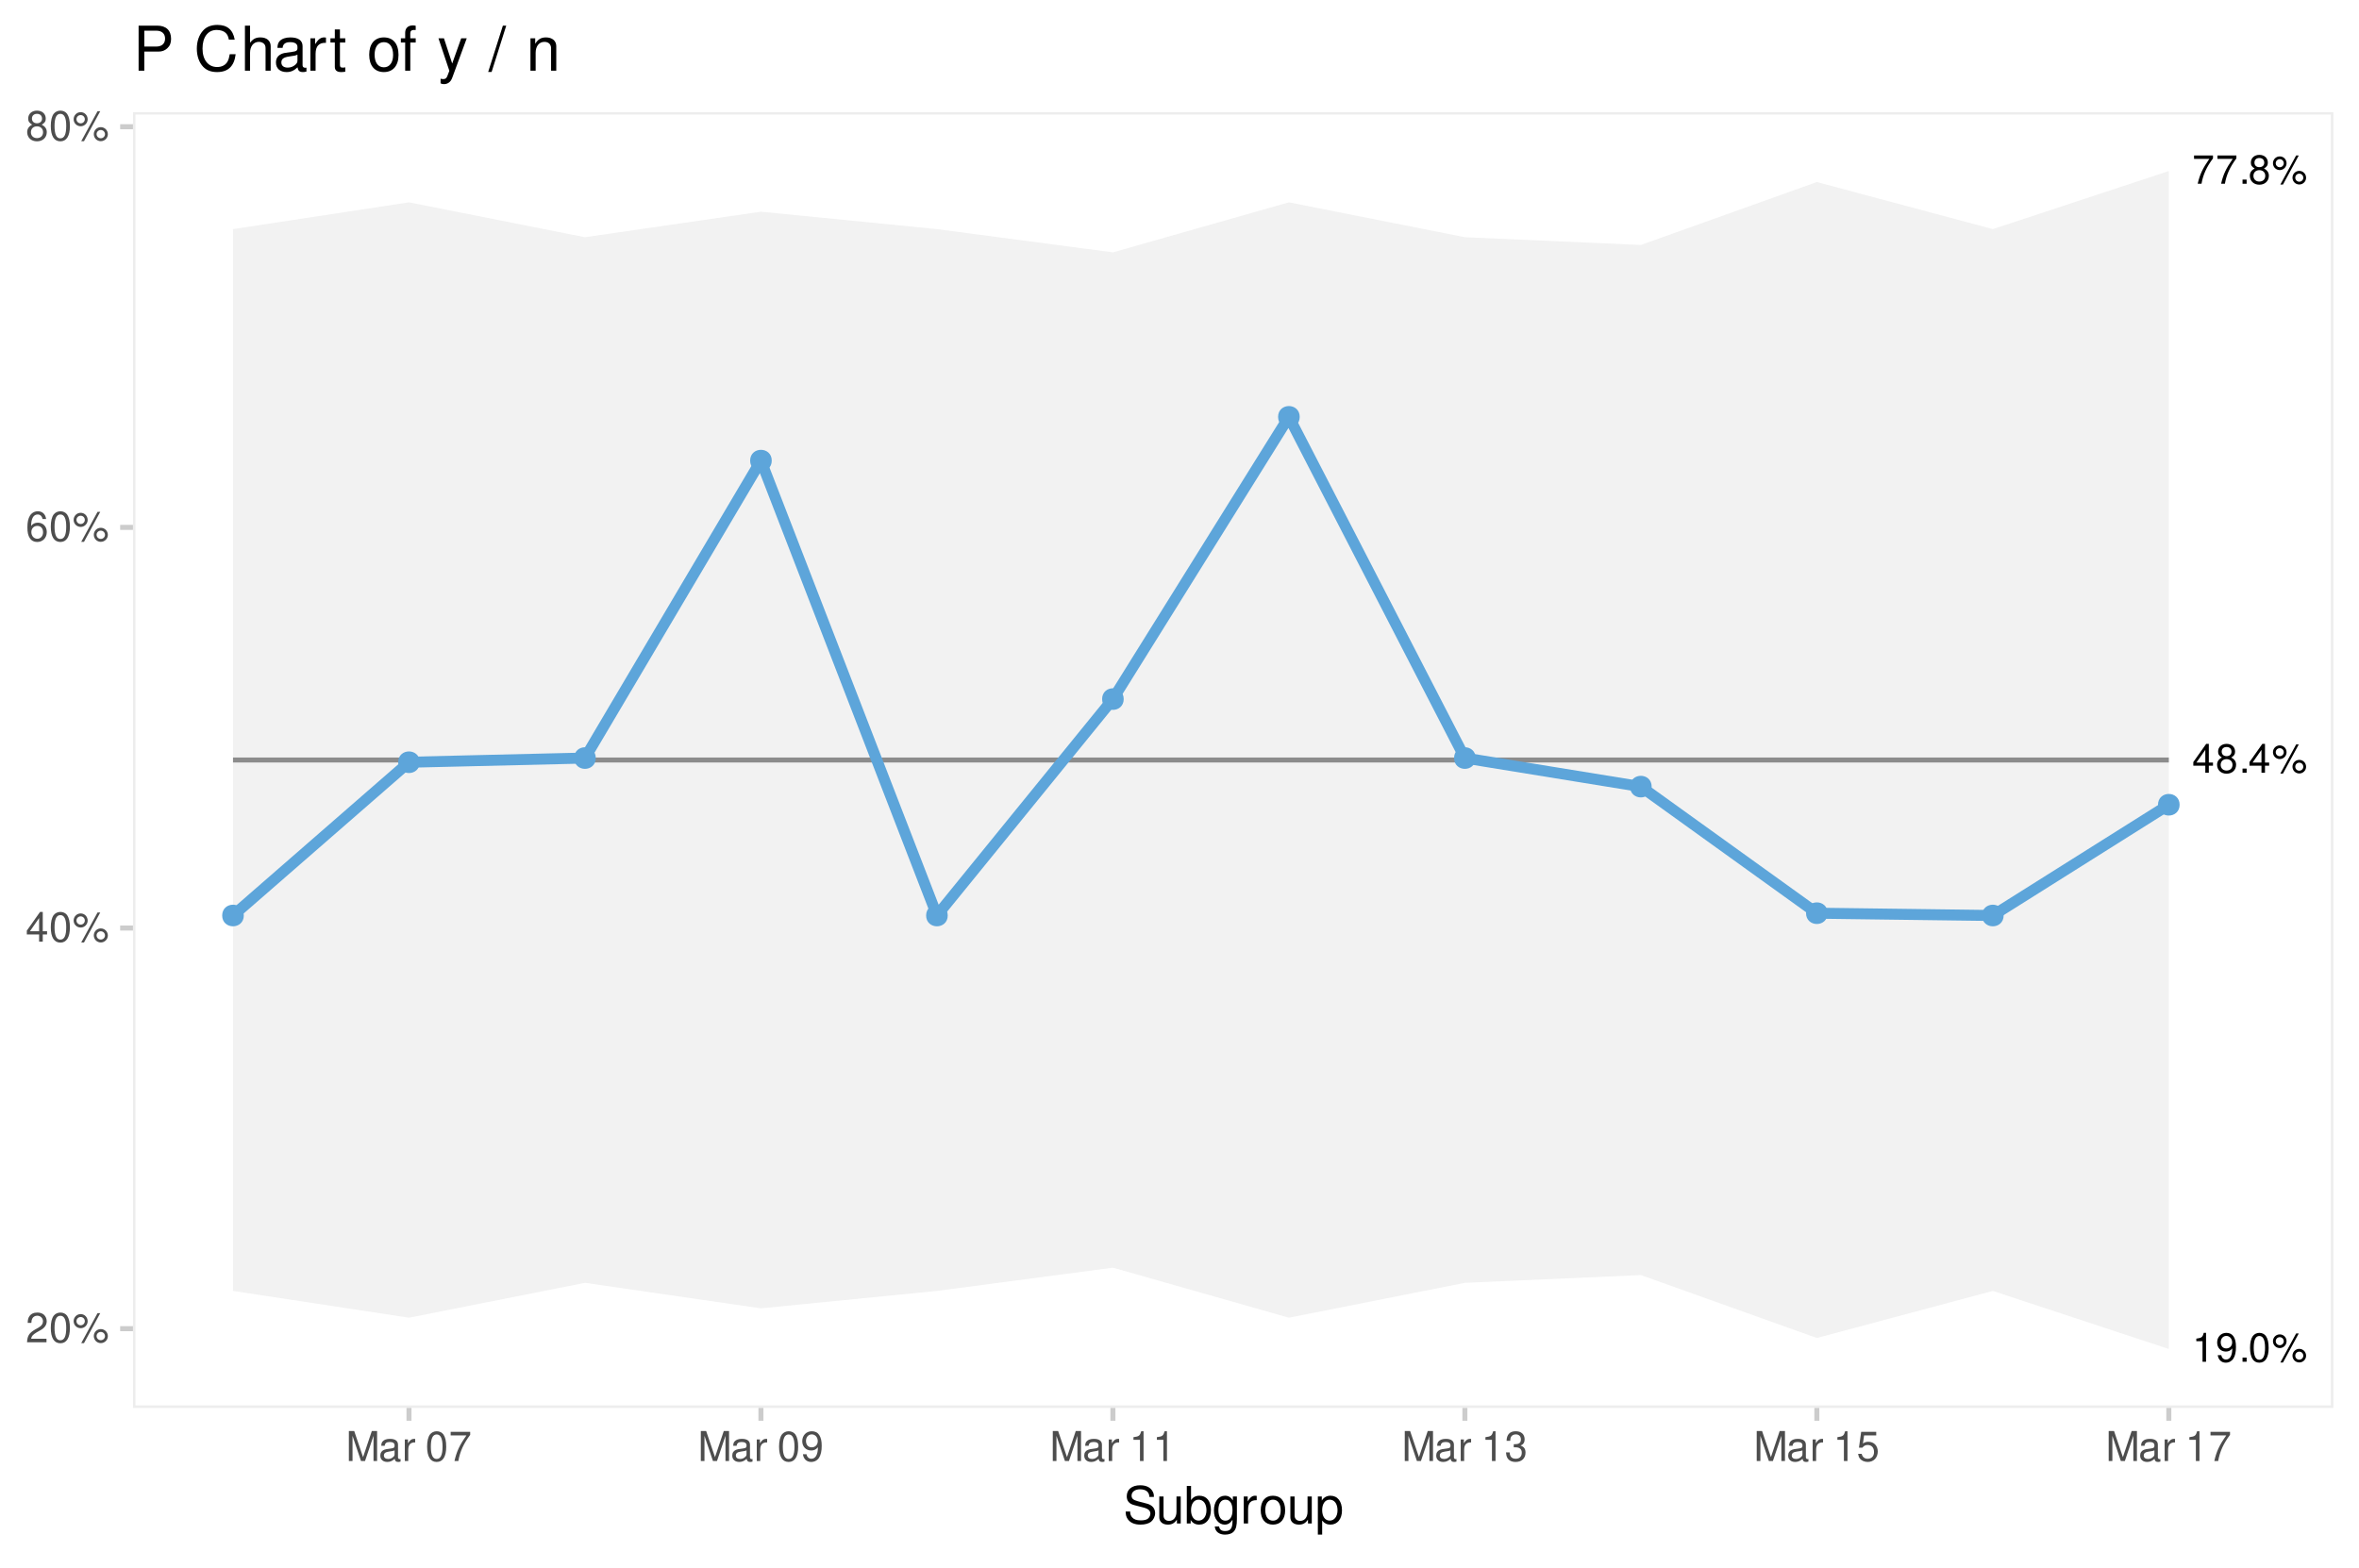
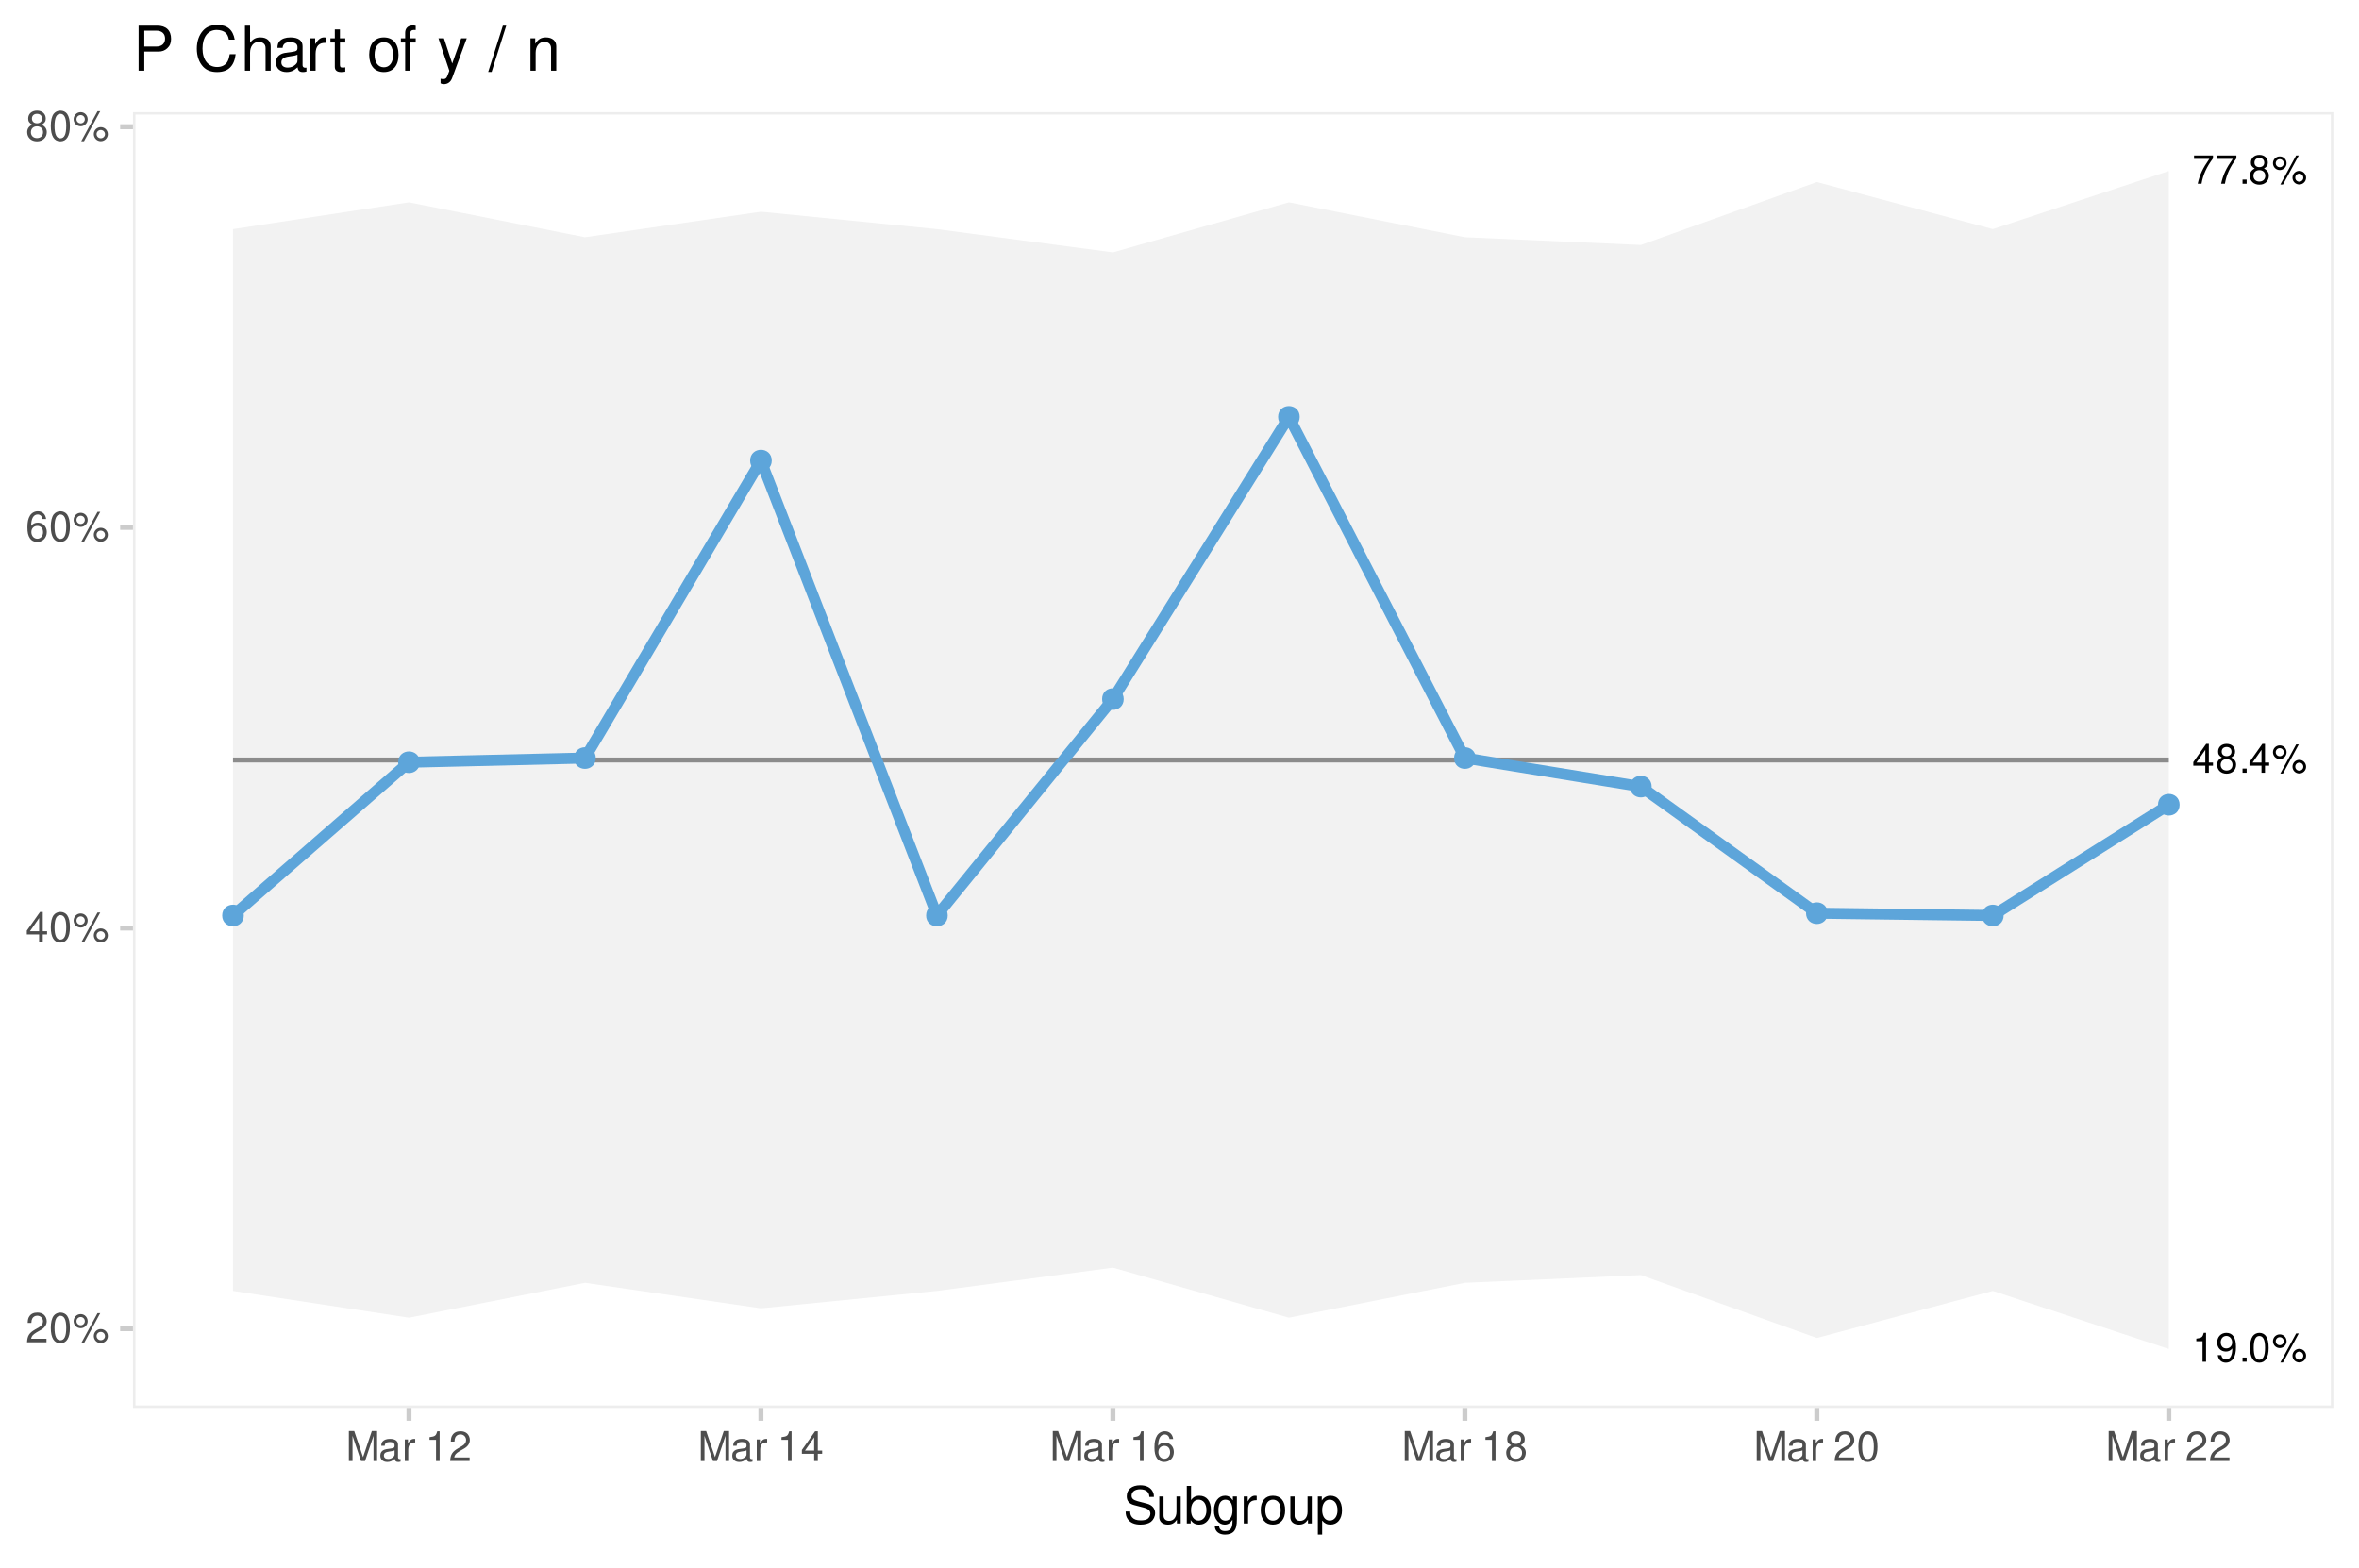
<svg xmlns="http://www.w3.org/2000/svg" xmlns:xlink="http://www.w3.org/1999/xlink" width="504" height="335" viewBox="0 0 504 335">
  <defs>
    <g>
      <g id="glyph-0-0">
        <path d="M 2.203 -4.391 L 2.203 0 L 2.953 0 L 2.953 -6.172 L 2.469 -6.172 C 2.203 -5.219 2.031 -5.094 0.875 -4.938 L 0.875 -4.391 Z M 2.203 -4.391 " />
      </g>
      <g id="glyph-0-1">
        <path d="M 0.453 -1.406 C 0.594 -0.406 1.25 0.203 2.172 0.203 C 2.844 0.203 3.438 -0.125 3.797 -0.688 C 4.172 -1.281 4.344 -2.031 4.344 -3.156 C 4.344 -4.203 4.188 -4.859 3.828 -5.406 C 3.5 -5.906 2.969 -6.172 2.297 -6.172 C 1.156 -6.172 0.328 -5.312 0.328 -4.109 C 0.328 -2.984 1.094 -2.172 2.188 -2.172 C 2.75 -2.172 3.188 -2.375 3.562 -2.844 C 3.562 -1.312 3.078 -0.469 2.219 -0.469 C 1.688 -0.469 1.328 -0.812 1.203 -1.406 Z M 2.297 -5.516 C 3 -5.516 3.531 -4.922 3.531 -4.125 C 3.531 -3.375 3.016 -2.844 2.266 -2.844 C 1.547 -2.844 1.094 -3.359 1.094 -4.172 C 1.094 -4.953 1.594 -5.516 2.297 -5.516 Z M 2.297 -5.516 " />
      </g>
      <g id="glyph-0-2">
        <path d="M 1.625 -0.891 L 0.75 -0.891 L 0.75 0 L 1.625 0 Z M 1.625 -0.891 " />
      </g>
      <g id="glyph-0-3">
        <path d="M 2.344 -6.172 C 1.781 -6.172 1.266 -5.906 0.953 -5.5 C 0.562 -4.953 0.359 -4.125 0.359 -2.984 C 0.359 -0.906 1.047 0.203 2.344 0.203 C 3.625 0.203 4.328 -0.906 4.328 -2.938 C 4.328 -4.125 4.141 -4.938 3.734 -5.5 C 3.422 -5.922 2.922 -6.172 2.344 -6.172 Z M 2.344 -5.5 C 3.156 -5.5 3.562 -4.672 3.562 -3 C 3.562 -1.25 3.172 -0.422 2.328 -0.422 C 1.531 -0.422 1.141 -1.281 1.141 -2.984 C 1.141 -4.672 1.531 -5.5 2.344 -5.5 Z M 2.344 -5.5 " />
      </g>
      <g id="glyph-0-4">
        <path d="M 1.703 -5.844 C 0.891 -5.844 0.25 -5.188 0.25 -4.391 C 0.25 -3.578 0.891 -2.922 1.703 -2.922 C 2.5 -2.922 3.156 -3.578 3.156 -4.375 C 3.156 -5.203 2.516 -5.844 1.703 -5.844 Z M 1.703 -5.25 C 2.188 -5.25 2.562 -4.859 2.562 -4.375 C 2.562 -3.906 2.172 -3.531 1.703 -3.531 C 1.234 -3.531 0.844 -3.906 0.844 -4.391 C 0.844 -4.859 1.219 -5.25 1.703 -5.25 Z M 5.203 -6.047 L 1.828 0.172 L 2.391 0.172 L 5.766 -6.047 Z M 5.875 -2.75 C 5.062 -2.75 4.422 -2.094 4.422 -1.297 C 4.422 -0.484 5.062 0.156 5.875 0.156 C 6.672 0.156 7.328 -0.484 7.328 -1.281 C 7.328 -2.094 6.688 -2.75 5.875 -2.75 Z M 5.875 -2.156 C 6.359 -2.156 6.734 -1.766 6.734 -1.281 C 6.734 -0.812 6.344 -0.438 5.875 -0.438 C 5.391 -0.438 5.016 -0.812 5.016 -1.297 C 5.016 -1.766 5.391 -2.156 5.875 -2.156 Z M 5.875 -2.156 " />
      </g>
      <g id="glyph-0-5">
        <path d="M 4.438 -6.047 L 0.391 -6.047 L 0.391 -5.312 L 3.656 -5.312 C 2.219 -3.25 1.625 -1.984 1.172 0 L 1.984 0 C 2.312 -1.938 3.078 -3.594 4.438 -5.422 Z M 4.438 -6.047 " />
      </g>
      <g id="glyph-0-6">
        <path d="M 3.328 -3.25 C 3.969 -3.641 4.156 -3.938 4.156 -4.516 C 4.156 -5.5 3.422 -6.172 2.344 -6.172 C 1.281 -6.172 0.531 -5.5 0.531 -4.531 C 0.531 -3.938 0.719 -3.641 1.344 -3.25 C 0.656 -2.906 0.312 -2.391 0.312 -1.719 C 0.312 -0.594 1.141 0.203 2.344 0.203 C 3.547 0.203 4.375 -0.594 4.375 -1.719 C 4.375 -2.391 4.031 -2.906 3.328 -3.25 Z M 2.344 -5.5 C 2.984 -5.5 3.391 -5.125 3.391 -4.5 C 3.391 -3.922 2.984 -3.547 2.344 -3.547 C 1.703 -3.547 1.297 -3.922 1.297 -4.516 C 1.297 -5.125 1.703 -5.5 2.344 -5.5 Z M 2.344 -2.906 C 3.094 -2.906 3.609 -2.422 3.609 -1.703 C 3.609 -0.953 3.109 -0.469 2.328 -0.469 C 1.594 -0.469 1.078 -0.969 1.078 -1.688 C 1.078 -2.422 1.594 -2.906 2.344 -2.906 Z M 2.344 -2.906 " />
      </g>
      <g id="glyph-0-7">
        <path d="M 2.797 -1.5 L 2.797 0 L 3.547 0 L 3.547 -1.5 L 4.438 -1.5 L 4.438 -2.172 L 3.547 -2.172 L 3.547 -6.172 L 2.984 -6.172 L 0.234 -2.281 L 0.234 -1.5 Z M 2.797 -2.172 L 0.891 -2.172 L 2.797 -4.891 Z M 2.797 -2.172 " />
      </g>
      <g id="glyph-1-0">
        <path d="M 4.453 -0.766 L 1.172 -0.766 C 1.25 -1.297 1.531 -1.625 2.297 -2.094 L 3.172 -2.594 C 4.047 -3.062 4.5 -3.719 4.5 -4.5 C 4.5 -5.031 4.281 -5.531 3.922 -5.875 C 3.547 -6.203 3.094 -6.359 2.5 -6.359 C 1.703 -6.359 1.125 -6.078 0.781 -5.531 C 0.547 -5.203 0.453 -4.797 0.438 -4.156 L 1.219 -4.156 C 1.234 -4.594 1.297 -4.844 1.406 -5.062 C 1.594 -5.438 2 -5.688 2.469 -5.688 C 3.172 -5.688 3.703 -5.172 3.703 -4.484 C 3.703 -3.969 3.406 -3.531 2.859 -3.219 L 2.047 -2.75 C 0.75 -2 0.375 -1.406 0.297 -0.016 L 4.453 -0.016 Z M 4.453 -0.766 " />
      </g>
      <g id="glyph-1-1">
        <path d="M 2.422 -6.359 C 1.844 -6.359 1.312 -6.094 0.984 -5.672 C 0.578 -5.109 0.375 -4.25 0.375 -3.078 C 0.375 -0.938 1.078 0.203 2.422 0.203 C 3.734 0.203 4.453 -0.938 4.453 -3.031 C 4.453 -4.25 4.266 -5.078 3.859 -5.672 C 3.531 -6.109 3.016 -6.359 2.422 -6.359 Z M 2.422 -5.672 C 3.25 -5.672 3.672 -4.828 3.672 -3.094 C 3.672 -1.281 3.266 -0.438 2.406 -0.438 C 1.578 -0.438 1.172 -1.312 1.172 -3.062 C 1.172 -4.828 1.578 -5.672 2.422 -5.672 Z M 2.422 -5.672 " />
      </g>
      <g id="glyph-1-2">
        <path d="M 1.75 -6.031 C 0.922 -6.031 0.25 -5.344 0.25 -4.516 C 0.25 -3.688 0.922 -3.016 1.766 -3.016 C 2.578 -3.016 3.25 -3.688 3.25 -4.5 C 3.25 -5.359 2.594 -6.031 1.75 -6.031 Z M 1.75 -5.406 C 2.25 -5.406 2.641 -5.016 2.641 -4.516 C 2.641 -4.031 2.25 -3.641 1.766 -3.641 C 1.266 -3.641 0.859 -4.031 0.859 -4.516 C 0.859 -5.016 1.266 -5.406 1.75 -5.406 Z M 5.359 -6.234 L 1.875 0.172 L 2.469 0.172 L 5.938 -6.234 Z M 6.047 -2.828 C 5.219 -2.828 4.562 -2.156 4.562 -1.344 C 4.562 -0.5 5.219 0.172 6.062 0.172 C 6.875 0.172 7.562 -0.5 7.562 -1.312 C 7.562 -2.156 6.891 -2.828 6.047 -2.828 Z M 6.047 -2.219 C 6.547 -2.219 6.953 -1.828 6.953 -1.312 C 6.953 -0.844 6.547 -0.453 6.062 -0.453 C 5.562 -0.453 5.156 -0.844 5.156 -1.344 C 5.156 -1.828 5.562 -2.219 6.047 -2.219 Z M 6.047 -2.219 " />
      </g>
      <g id="glyph-1-3">
        <path d="M 2.875 -1.547 L 2.875 0 L 3.656 0 L 3.656 -1.547 L 4.578 -1.547 L 4.578 -2.234 L 3.656 -2.234 L 3.656 -6.359 L 3.078 -6.359 L 0.25 -2.359 L 0.25 -1.547 Z M 2.875 -2.234 L 0.922 -2.234 L 2.875 -5.047 Z M 2.875 -2.234 " />
      </g>
      <g id="glyph-1-4">
        <path d="M 4.375 -4.703 C 4.234 -5.75 3.562 -6.359 2.609 -6.359 C 1.922 -6.359 1.312 -6.031 0.938 -5.453 C 0.547 -4.828 0.375 -4.062 0.375 -2.906 C 0.375 -1.828 0.531 -1.156 0.906 -0.594 C 1.234 -0.078 1.781 0.203 2.469 0.203 C 3.656 0.203 4.516 -0.688 4.516 -1.922 C 4.516 -3.094 3.719 -3.922 2.609 -3.922 C 1.984 -3.922 1.5 -3.688 1.172 -3.234 C 1.172 -4.797 1.672 -5.672 2.562 -5.672 C 3.109 -5.672 3.484 -5.328 3.609 -4.703 Z M 2.5 -3.234 C 3.25 -3.234 3.719 -2.703 3.719 -1.859 C 3.719 -1.062 3.188 -0.484 2.484 -0.484 C 1.766 -0.484 1.219 -1.094 1.219 -1.906 C 1.219 -2.688 1.734 -3.234 2.5 -3.234 Z M 2.5 -3.234 " />
      </g>
      <g id="glyph-1-5">
        <path d="M 3.438 -3.359 C 4.094 -3.75 4.297 -4.062 4.297 -4.656 C 4.297 -5.672 3.531 -6.359 2.422 -6.359 C 1.312 -6.359 0.547 -5.672 0.547 -4.672 C 0.547 -4.062 0.75 -3.75 1.391 -3.359 C 0.672 -2.984 0.328 -2.469 0.328 -1.766 C 0.328 -0.609 1.172 0.203 2.422 0.203 C 3.656 0.203 4.516 -0.609 4.516 -1.766 C 4.516 -2.469 4.156 -2.984 3.438 -3.359 Z M 2.422 -5.672 C 3.078 -5.672 3.5 -5.281 3.5 -4.641 C 3.5 -4.047 3.062 -3.656 2.422 -3.656 C 1.766 -3.656 1.344 -4.047 1.344 -4.656 C 1.344 -5.281 1.766 -5.672 2.422 -5.672 Z M 2.422 -3 C 3.188 -3 3.719 -2.484 3.719 -1.75 C 3.719 -0.984 3.203 -0.484 2.406 -0.484 C 1.641 -0.484 1.125 -1 1.125 -1.734 C 1.125 -2.5 1.641 -3 2.422 -3 Z M 2.422 -3 " />
      </g>
      <g id="glyph-1-6">
        <path d="M 4.109 0 L 5.922 -5.375 L 5.922 0 L 6.688 0 L 6.688 -6.406 L 5.562 -6.406 L 3.688 -0.828 L 1.797 -6.406 L 0.656 -6.406 L 0.656 0 L 1.438 0 L 1.438 -5.375 L 3.25 0 Z M 4.109 0 " />
      </g>
      <g id="glyph-1-7">
        <path d="M 4.703 -0.438 C 4.625 -0.406 4.594 -0.406 4.547 -0.406 C 4.297 -0.406 4.156 -0.547 4.156 -0.781 L 4.156 -3.484 C 4.156 -4.297 3.547 -4.734 2.422 -4.734 C 1.734 -4.734 1.203 -4.547 0.891 -4.203 C 0.672 -3.969 0.594 -3.703 0.578 -3.25 L 1.312 -3.25 C 1.375 -3.812 1.703 -4.062 2.391 -4.062 C 3.062 -4.062 3.422 -3.812 3.422 -3.375 L 3.422 -3.188 C 3.406 -2.875 3.25 -2.75 2.656 -2.672 C 1.625 -2.547 1.453 -2.5 1.172 -2.391 C 0.641 -2.156 0.375 -1.766 0.375 -1.156 C 0.375 -0.328 0.953 0.203 1.875 0.203 C 2.469 0.203 2.922 0 3.453 -0.469 C 3.5 0 3.734 0.203 4.203 0.203 C 4.359 0.203 4.453 0.188 4.703 0.125 Z M 3.422 -1.453 C 3.422 -1.203 3.359 -1.062 3.125 -0.859 C 2.828 -0.578 2.469 -0.438 2.047 -0.438 C 1.469 -0.438 1.141 -0.719 1.141 -1.172 C 1.141 -1.656 1.453 -1.906 2.25 -2.016 C 3.031 -2.125 3.172 -2.156 3.422 -2.281 Z M 3.422 -1.453 " />
      </g>
      <g id="glyph-1-8">
        <path d="M 0.609 -4.609 L 0.609 0 L 1.344 0 L 1.344 -2.391 C 1.359 -3.5 1.812 -4 2.828 -3.969 L 2.828 -4.719 C 2.703 -4.734 2.625 -4.734 2.547 -4.734 C 2.062 -4.734 1.703 -4.453 1.281 -3.781 L 1.281 -4.609 Z M 0.609 -4.609 " />
      </g>
      <g id="glyph-1-9">
</g>
      <g id="glyph-1-10">
-         <path d="M 4.578 -6.234 L 0.406 -6.234 L 0.406 -5.469 L 3.781 -5.469 C 2.281 -3.359 1.688 -2.047 1.219 0 L 2.047 0 C 2.391 -2 3.172 -3.719 4.578 -5.594 Z M 4.578 -6.234 " />
-       </g>
-       <g id="glyph-1-11">
-         <path d="M 0.469 -1.453 C 0.609 -0.406 1.281 0.203 2.234 0.203 C 2.922 0.203 3.547 -0.125 3.922 -0.703 C 4.297 -1.328 4.484 -2.109 4.484 -3.25 C 4.484 -4.328 4.312 -5 3.953 -5.562 C 3.609 -6.094 3.062 -6.359 2.375 -6.359 C 1.188 -6.359 0.328 -5.469 0.328 -4.234 C 0.328 -3.062 1.125 -2.25 2.25 -2.25 C 2.844 -2.25 3.281 -2.453 3.672 -2.938 C 3.672 -1.359 3.172 -0.484 2.281 -0.484 C 1.734 -0.484 1.359 -0.828 1.234 -1.453 Z M 2.359 -5.688 C 3.094 -5.688 3.641 -5.078 3.641 -4.25 C 3.641 -3.469 3.109 -2.922 2.344 -2.922 C 1.594 -2.922 1.125 -3.453 1.125 -4.297 C 1.125 -5.109 1.641 -5.688 2.359 -5.688 Z M 2.359 -5.688 " />
-       </g>
-       <g id="glyph-1-12">
        <path d="M 2.281 -4.531 L 2.281 0 L 3.047 0 L 3.047 -6.359 L 2.547 -6.359 C 2.266 -5.391 2.094 -5.25 0.891 -5.094 L 0.891 -4.531 Z M 2.281 -4.531 " />
-       </g>
-       <g id="glyph-1-13">
-         <path d="M 1.938 -2.922 L 2.359 -2.922 C 3.203 -2.922 3.656 -2.531 3.656 -1.766 C 3.656 -0.969 3.172 -0.484 2.375 -0.484 C 1.516 -0.484 1.109 -0.922 1.062 -1.844 L 0.281 -1.844 C 0.312 -1.344 0.406 -1 0.547 -0.719 C 0.875 -0.109 1.484 0.203 2.344 0.203 C 3.625 0.203 4.453 -0.578 4.453 -1.781 C 4.453 -2.594 4.141 -3.031 3.391 -3.297 C 3.969 -3.531 4.266 -3.969 4.266 -4.609 C 4.266 -5.703 3.547 -6.359 2.359 -6.359 C 1.109 -6.359 0.438 -5.656 0.406 -4.312 L 1.188 -4.312 C 1.203 -4.703 1.234 -4.922 1.328 -5.109 C 1.5 -5.469 1.891 -5.688 2.375 -5.688 C 3.062 -5.688 3.469 -5.266 3.469 -4.578 C 3.469 -4.141 3.312 -3.859 2.969 -3.719 C 2.766 -3.625 2.484 -3.594 1.938 -3.578 Z M 1.938 -2.922 " />
-       </g>
-       <g id="glyph-1-14">
-         <path d="M 4.188 -6.234 L 0.969 -6.234 L 0.5 -2.844 L 1.219 -2.844 C 1.578 -3.266 1.875 -3.422 2.359 -3.422 C 3.203 -3.422 3.719 -2.844 3.719 -1.922 C 3.719 -1.031 3.203 -0.484 2.359 -0.484 C 1.688 -0.484 1.266 -0.828 1.078 -1.531 L 0.312 -1.531 C 0.406 -1.016 0.5 -0.781 0.688 -0.547 C 1.031 -0.078 1.672 0.203 2.375 0.203 C 3.641 0.203 4.516 -0.719 4.516 -2.031 C 4.516 -3.266 3.688 -4.109 2.5 -4.109 C 2.062 -4.109 1.703 -4 1.344 -3.734 L 1.594 -5.469 L 4.188 -5.469 Z M 4.188 -6.234 " />
      </g>
      <g id="glyph-2-0">
        <path d="M 6.562 -5.672 C 6.562 -6.219 6.516 -6.375 6.344 -6.75 C 5.906 -7.672 4.969 -8.156 3.625 -8.156 C 1.859 -8.156 0.766 -7.25 0.766 -5.797 C 0.766 -4.812 1.281 -4.203 2.344 -3.922 L 4.328 -3.406 C 5.359 -3.141 5.812 -2.734 5.812 -2.094 C 5.812 -1.672 5.578 -1.234 5.234 -0.984 C 4.922 -0.766 4.406 -0.656 3.766 -0.656 C 2.875 -0.656 2.297 -0.859 1.906 -1.312 C 1.609 -1.672 1.484 -2.062 1.5 -2.547 L 0.531 -2.547 C 0.531 -1.812 0.688 -1.328 1 -0.891 C 1.547 -0.125 2.469 0.25 3.703 0.25 C 4.656 0.25 5.438 0.031 5.953 -0.359 C 6.484 -0.797 6.828 -1.5 6.828 -2.203 C 6.828 -3.188 6.219 -3.922 5.125 -4.219 L 3.109 -4.75 C 2.141 -5.016 1.797 -5.328 1.797 -5.938 C 1.797 -6.75 2.516 -7.297 3.594 -7.297 C 4.859 -7.297 5.578 -6.719 5.594 -5.672 Z M 6.562 -5.672 " />
      </g>
      <g id="glyph-2-1">
        <path d="M 5.297 0 L 5.297 -5.766 L 4.391 -5.766 L 4.391 -2.5 C 4.391 -1.312 3.766 -0.547 2.812 -0.547 C 2.094 -0.547 1.625 -0.984 1.625 -1.688 L 1.625 -5.766 L 0.719 -5.766 L 0.719 -1.312 C 0.719 -0.359 1.438 0.25 2.547 0.25 C 3.406 0.25 3.938 -0.047 4.484 -0.797 L 4.484 0 Z M 5.297 0 " />
      </g>
      <g id="glyph-2-2">
        <path d="M 0.594 -8.016 L 0.594 0 L 1.422 0 L 1.422 -0.734 C 1.859 -0.062 2.438 0.25 3.25 0.25 C 4.766 0.25 5.75 -0.984 5.75 -2.906 C 5.75 -4.781 4.812 -5.922 3.281 -5.922 C 2.5 -5.922 1.938 -5.625 1.5 -4.984 L 1.5 -8.016 Z M 3.109 -5.078 C 4.141 -5.078 4.797 -4.188 4.797 -2.812 C 4.797 -1.5 4.109 -0.609 3.109 -0.609 C 2.141 -0.609 1.5 -1.484 1.5 -2.844 C 1.5 -4.188 2.141 -5.078 3.109 -5.078 Z M 3.109 -5.078 " />
      </g>
      <g id="glyph-2-3">
        <path d="M 4.438 -5.766 L 4.438 -4.922 C 3.984 -5.625 3.469 -5.922 2.75 -5.922 C 1.359 -5.922 0.391 -4.625 0.391 -2.781 C 0.391 -1.812 0.609 -1.109 1.109 -0.531 C 1.547 -0.016 2.094 0.25 2.688 0.25 C 3.375 0.25 3.875 -0.062 4.359 -0.781 L 4.359 -0.484 C 4.359 1.062 3.922 1.625 2.781 1.625 C 2 1.625 1.594 1.312 1.5 0.656 L 0.578 0.656 C 0.656 1.734 1.5 2.391 2.766 2.391 C 3.609 2.391 4.312 2.125 4.688 1.656 C 5.125 1.125 5.297 0.406 5.297 -0.953 L 5.297 -5.766 Z M 2.844 -5.078 C 3.812 -5.078 4.359 -4.266 4.359 -2.812 C 4.359 -1.406 3.797 -0.594 2.844 -0.594 C 1.891 -0.594 1.344 -1.422 1.344 -2.844 C 1.344 -4.25 1.891 -5.078 2.844 -5.078 Z M 2.844 -5.078 " />
      </g>
      <g id="glyph-2-4">
        <path d="M 0.766 -5.766 L 0.766 0 L 1.688 0 L 1.688 -2.984 C 1.688 -4.375 2.266 -5 3.531 -4.969 L 3.531 -5.891 C 3.375 -5.922 3.281 -5.922 3.172 -5.922 C 2.578 -5.922 2.141 -5.578 1.609 -4.719 L 1.609 -5.766 Z M 0.766 -5.766 " />
      </g>
      <g id="glyph-2-5">
        <path d="M 2.984 -5.922 C 1.359 -5.922 0.391 -4.781 0.391 -2.844 C 0.391 -0.891 1.359 0.25 3 0.25 C 4.625 0.25 5.609 -0.906 5.609 -2.797 C 5.609 -4.797 4.656 -5.922 2.984 -5.922 Z M 3 -5.078 C 4.031 -5.078 4.656 -4.234 4.656 -2.812 C 4.656 -1.438 4.016 -0.594 3 -0.594 C 1.984 -0.594 1.359 -1.438 1.359 -2.844 C 1.359 -4.234 1.984 -5.078 3 -5.078 Z M 3 -5.078 " />
      </g>
      <g id="glyph-2-6">
        <path d="M 0.594 2.391 L 1.516 2.391 L 1.516 -0.609 C 2 -0.016 2.547 0.25 3.281 0.25 C 4.781 0.25 5.75 -0.953 5.75 -2.781 C 5.75 -4.719 4.812 -5.922 3.281 -5.922 C 2.5 -5.922 1.875 -5.578 1.438 -4.891 L 1.438 -5.766 L 0.594 -5.766 Z M 3.125 -5.078 C 4.141 -5.078 4.797 -4.188 4.797 -2.812 C 4.797 -1.5 4.125 -0.609 3.125 -0.609 C 2.141 -0.609 1.516 -1.484 1.516 -2.844 C 1.516 -4.188 2.141 -5.078 3.125 -5.078 Z M 3.125 -5.078 " />
      </g>
      <g id="glyph-3-0">
        <path d="M 2.422 -4.078 L 5.453 -4.078 C 6.203 -4.078 6.797 -4.297 7.312 -4.766 C 7.891 -5.297 8.141 -5.922 8.141 -6.797 C 8.141 -8.609 7.078 -9.625 5.172 -9.625 L 1.203 -9.625 L 1.203 0 L 2.422 0 Z M 2.422 -5.156 L 2.422 -8.547 L 4.984 -8.547 C 6.172 -8.547 6.859 -7.906 6.859 -6.859 C 6.859 -5.797 6.172 -5.156 4.984 -5.156 Z M 2.422 -5.156 " />
      </g>
      <g id="glyph-3-1">
</g>
      <g id="glyph-3-2">
        <path d="M 8.734 -6.641 C 8.359 -8.75 7.141 -9.781 5.031 -9.781 C 3.734 -9.781 2.688 -9.375 1.984 -8.578 C 1.109 -7.625 0.641 -6.266 0.641 -4.703 C 0.641 -3.109 1.125 -1.75 2.016 -0.812 C 2.766 -0.047 3.719 0.297 4.984 0.297 C 7.328 0.297 8.641 -0.969 8.938 -3.516 L 7.672 -3.516 C 7.562 -2.859 7.438 -2.406 7.234 -2.016 C 6.844 -1.234 6.016 -0.781 4.984 -0.781 C 3.078 -0.781 1.859 -2.312 1.859 -4.719 C 1.859 -7.188 3.016 -8.703 4.891 -8.703 C 5.672 -8.703 6.391 -8.469 6.781 -8.094 C 7.141 -7.766 7.344 -7.375 7.484 -6.641 Z M 8.734 -6.641 " />
      </g>
      <g id="glyph-3-3">
        <path d="M 0.922 -9.625 L 0.922 0 L 2.016 0 L 2.016 -3.812 C 2.016 -5.234 2.766 -6.156 3.891 -6.156 C 4.266 -6.156 4.609 -6.047 4.875 -5.844 C 5.188 -5.609 5.328 -5.281 5.328 -4.797 L 5.328 0 L 6.422 0 L 6.422 -5.234 C 6.422 -6.391 5.578 -7.109 4.234 -7.109 C 3.266 -7.109 2.672 -6.812 2.016 -5.969 L 2.016 -9.625 Z M 0.922 -9.625 " />
      </g>
      <g id="glyph-3-4">
        <path d="M 7.062 -0.641 C 6.938 -0.625 6.891 -0.625 6.828 -0.625 C 6.438 -0.625 6.234 -0.812 6.234 -1.156 L 6.234 -5.234 C 6.234 -6.453 5.328 -7.109 3.625 -7.109 C 2.609 -7.109 1.812 -6.828 1.328 -6.312 C 1.016 -5.953 0.891 -5.562 0.859 -4.875 L 1.969 -4.875 C 2.062 -5.719 2.562 -6.094 3.594 -6.094 C 4.594 -6.094 5.141 -5.734 5.141 -5.062 L 5.141 -4.781 C 5.125 -4.297 4.891 -4.125 3.984 -4.016 C 2.422 -3.812 2.188 -3.766 1.766 -3.594 C 0.969 -3.25 0.547 -2.641 0.547 -1.75 C 0.547 -0.484 1.422 0.297 2.828 0.297 C 3.703 0.297 4.391 0 5.172 -0.719 C 5.25 0 5.594 0.297 6.312 0.297 C 6.547 0.297 6.688 0.281 7.062 0.188 Z M 5.141 -2.172 C 5.141 -1.812 5.031 -1.578 4.703 -1.281 C 4.25 -0.875 3.703 -0.656 3.062 -0.656 C 2.203 -0.656 1.703 -1.062 1.703 -1.766 C 1.703 -2.5 2.172 -2.859 3.359 -3.031 C 4.547 -3.188 4.766 -3.25 5.141 -3.422 Z M 5.141 -2.172 " />
      </g>
      <g id="glyph-3-5">
        <path d="M 0.906 -6.922 L 0.906 0 L 2.016 0 L 2.016 -3.594 C 2.031 -5.25 2.719 -6 4.234 -5.953 L 4.234 -7.078 C 4.047 -7.109 3.953 -7.109 3.812 -7.109 C 3.109 -7.109 2.562 -6.688 1.922 -5.672 L 1.922 -6.922 Z M 0.906 -6.922 " />
      </g>
      <g id="glyph-3-6">
        <path d="M 3.359 -6.922 L 2.219 -6.922 L 2.219 -8.812 L 1.125 -8.812 L 1.125 -6.922 L 0.188 -6.922 L 0.188 -6.016 L 1.125 -6.016 L 1.125 -0.797 C 1.125 -0.078 1.594 0.297 2.453 0.297 C 2.75 0.297 2.984 0.281 3.359 0.219 L 3.359 -0.719 C 3.188 -0.672 3.047 -0.656 2.828 -0.656 C 2.344 -0.656 2.219 -0.797 2.219 -1.281 L 2.219 -6.016 L 3.359 -6.016 Z M 3.359 -6.922 " />
      </g>
      <g id="glyph-3-7">
        <path d="M 3.594 -7.109 C 1.641 -7.109 0.469 -5.734 0.469 -3.406 C 0.469 -1.062 1.641 0.297 3.609 0.297 C 5.562 0.297 6.734 -1.078 6.734 -3.359 C 6.734 -5.75 5.594 -7.109 3.594 -7.109 Z M 3.609 -6.094 C 4.844 -6.094 5.578 -5.078 5.578 -3.359 C 5.578 -1.734 4.812 -0.719 3.609 -0.719 C 2.375 -0.719 1.625 -1.734 1.625 -3.406 C 1.625 -5.078 2.375 -6.094 3.609 -6.094 Z M 3.609 -6.094 " />
      </g>
      <g id="glyph-3-8">
        <path d="M 3.406 -6.922 L 2.25 -6.922 L 2.25 -8 C 2.25 -8.469 2.516 -8.703 3.031 -8.703 C 3.109 -8.703 3.156 -8.703 3.406 -8.688 L 3.406 -9.594 C 3.156 -9.656 3.016 -9.672 2.781 -9.672 C 1.766 -9.672 1.156 -9.078 1.156 -8.094 L 1.156 -6.922 L 0.234 -6.922 L 0.234 -6.016 L 1.156 -6.016 L 1.156 0 L 2.25 0 L 2.25 -6.016 L 3.406 -6.016 Z M 3.406 -6.922 " />
      </g>
      <g id="glyph-3-9">
        <path d="M 5.125 -6.922 L 3.203 -1.531 L 1.438 -6.922 L 0.266 -6.922 L 2.594 0.031 L 2.172 1.125 C 2 1.609 1.75 1.797 1.297 1.797 C 1.109 1.797 0.953 1.766 0.719 1.719 L 0.719 2.703 C 0.938 2.828 1.156 2.875 1.453 2.875 C 1.812 2.875 2.188 2.766 2.484 2.547 C 2.828 2.297 3.031 2 3.234 1.453 L 6.312 -6.922 Z M 5.125 -6.922 " />
      </g>
      <g id="glyph-3-10">
        <path d="M 3.031 -9.625 L -0.109 0.266 L 0.625 0.266 L 3.75 -9.625 Z M 3.031 -9.625 " />
      </g>
      <g id="glyph-3-11">
        <path d="M 0.922 -6.922 L 0.922 0 L 2.031 0 L 2.031 -3.812 C 2.031 -5.234 2.766 -6.156 3.906 -6.156 C 4.781 -6.156 5.328 -5.625 5.328 -4.797 L 5.328 0 L 6.438 0 L 6.438 -5.234 C 6.438 -6.375 5.578 -7.109 4.234 -7.109 C 3.203 -7.109 2.547 -6.719 1.938 -5.75 L 1.938 -6.922 Z M 0.922 -6.922 " />
      </g>
    </g>
    <clipPath id="clip-0">
      <path clip-rule="nonzero" d="M 28.41 23.957 L 498.52 23.957 L 498.52 300.848 L 28.41 300.848 Z M 28.41 23.957 " />
    </clipPath>
    <clipPath id="clip-1">
      <path clip-rule="nonzero" d="M 28.41 23.957 L 498.52 23.957 L 498.52 300.848 L 28.41 300.848 Z M 28.41 23.957 " />
    </clipPath>
  </defs>
  <rect x="-50.4" y="-33.5" width="604.8" height="402" fill="rgb(100%, 100%, 100%)" fill-opacity="1" />
  <rect x="-50.4" y="-33.5" width="604.8" height="402" fill="rgb(100%, 100%, 100%)" fill-opacity="1" />
  <path fill="none" stroke-width="1.067" stroke-linecap="round" stroke-linejoin="round" stroke="rgb(100%, 100%, 100%)" stroke-opacity="1" stroke-miterlimit="10" d="M 0 335 L 504 335 L 504 0 L 0 0 Z M 0 335 " />
  <g clip-path="url(#clip-0)">
    <path fill-rule="nonzero" fill="rgb(100%, 100%, 100%)" fill-opacity="1" d="M 28.41 300.848 L 498.52 300.848 L 498.52 23.957 L 28.41 23.957 Z M 28.41 300.848 " />
  </g>
  <path fill-rule="nonzero" fill="rgb(87.059%, 87.059%, 87.059%)" fill-opacity="0.4" d="M 49.781 48.957 L 87.379 43.234 L 124.977 50.688 L 162.574 45.234 L 200.176 48.957 L 237.773 53.926 L 275.371 43.234 L 312.973 50.688 L 350.57 52.344 L 388.168 38.898 L 425.766 48.957 L 463.367 36.543 L 463.367 288.262 L 425.766 275.852 L 388.168 285.91 L 350.57 272.465 L 312.973 274.121 L 275.371 281.574 L 237.773 270.883 L 200.176 275.852 L 162.574 279.574 L 124.977 274.121 L 87.379 281.574 L 49.781 275.852 Z M 49.781 48.957 " />
  <path fill="none" stroke-width="1.067" stroke-linecap="butt" stroke-linejoin="round" stroke="rgb(54.902%, 54.902%, 54.902%)" stroke-opacity="1" stroke-miterlimit="10" d="M 49.781 162.402 L 463.367 162.402 " />
  <path fill="none" stroke-width="2.347" stroke-linecap="butt" stroke-linejoin="round" stroke="rgb(36.471%, 64.706%, 85.49%)" stroke-opacity="1" stroke-miterlimit="10" d="M 49.781 195.629 L 87.379 162.879 L 124.977 161.984 L 162.574 98.426 L 200.176 195.629 L 237.773 149.383 L 275.371 89.078 L 312.973 161.984 L 350.57 168.09 L 388.168 195.137 L 425.766 195.629 L 463.367 171.965 " />
  <path fill-rule="nonzero" fill="rgb(36.471%, 64.706%, 85.49%)" fill-opacity="1" stroke-width="0.709" stroke-linecap="round" stroke-linejoin="round" stroke="rgb(36.471%, 64.706%, 85.49%)" stroke-opacity="1" stroke-miterlimit="10" d="M 51.734 195.629 C 51.734 198.238 47.824 198.238 47.824 195.629 C 47.824 193.023 51.734 193.023 51.734 195.629 " />
  <path fill-rule="nonzero" fill="rgb(36.471%, 64.706%, 85.49%)" fill-opacity="1" stroke-width="0.709" stroke-linecap="round" stroke-linejoin="round" stroke="rgb(36.471%, 64.706%, 85.49%)" stroke-opacity="1" stroke-miterlimit="10" d="M 89.332 162.879 C 89.332 165.488 85.422 165.488 85.422 162.879 C 85.422 160.273 89.332 160.273 89.332 162.879 " />
  <path fill-rule="nonzero" fill="rgb(36.471%, 64.706%, 85.49%)" fill-opacity="1" stroke-width="0.709" stroke-linecap="round" stroke-linejoin="round" stroke="rgb(36.471%, 64.706%, 85.49%)" stroke-opacity="1" stroke-miterlimit="10" d="M 126.934 161.984 C 126.934 164.594 123.023 164.594 123.023 161.984 C 123.023 159.379 126.934 159.379 126.934 161.984 " />
  <path fill-rule="nonzero" fill="rgb(36.471%, 64.706%, 85.49%)" fill-opacity="1" stroke-width="0.709" stroke-linecap="round" stroke-linejoin="round" stroke="rgb(36.471%, 64.706%, 85.49%)" stroke-opacity="1" stroke-miterlimit="10" d="M 164.531 98.426 C 164.531 101.031 160.621 101.031 160.621 98.426 C 160.621 95.82 164.531 95.82 164.531 98.426 " />
  <path fill-rule="nonzero" fill="rgb(36.471%, 64.706%, 85.49%)" fill-opacity="1" stroke-width="0.709" stroke-linecap="round" stroke-linejoin="round" stroke="rgb(36.471%, 64.706%, 85.49%)" stroke-opacity="1" stroke-miterlimit="10" d="M 202.129 195.629 C 202.129 198.238 198.219 198.238 198.219 195.629 C 198.219 193.023 202.129 193.023 202.129 195.629 " />
  <path fill-rule="nonzero" fill="rgb(36.471%, 64.706%, 85.49%)" fill-opacity="1" stroke-width="0.709" stroke-linecap="round" stroke-linejoin="round" stroke="rgb(36.471%, 64.706%, 85.49%)" stroke-opacity="1" stroke-miterlimit="10" d="M 239.727 149.383 C 239.727 151.992 235.82 151.992 235.82 149.383 C 235.82 146.777 239.727 146.777 239.727 149.383 " />
  <path fill-rule="nonzero" fill="rgb(36.471%, 64.706%, 85.49%)" fill-opacity="1" stroke-width="0.709" stroke-linecap="round" stroke-linejoin="round" stroke="rgb(36.471%, 64.706%, 85.49%)" stroke-opacity="1" stroke-miterlimit="10" d="M 277.328 89.078 C 277.328 91.684 273.418 91.684 273.418 89.078 C 273.418 86.469 277.328 86.469 277.328 89.078 " />
  <path fill-rule="nonzero" fill="rgb(36.471%, 64.706%, 85.49%)" fill-opacity="1" stroke-width="0.709" stroke-linecap="round" stroke-linejoin="round" stroke="rgb(36.471%, 64.706%, 85.49%)" stroke-opacity="1" stroke-miterlimit="10" d="M 314.926 161.984 C 314.926 164.594 311.016 164.594 311.016 161.984 C 311.016 159.379 314.926 159.379 314.926 161.984 " />
  <path fill-rule="nonzero" fill="rgb(36.471%, 64.706%, 85.49%)" fill-opacity="1" stroke-width="0.709" stroke-linecap="round" stroke-linejoin="round" stroke="rgb(36.471%, 64.706%, 85.49%)" stroke-opacity="1" stroke-miterlimit="10" d="M 352.523 168.09 C 352.523 170.695 348.613 170.695 348.613 168.09 C 348.613 165.484 352.523 165.484 352.523 168.09 " />
  <path fill-rule="nonzero" fill="rgb(36.471%, 64.706%, 85.49%)" fill-opacity="1" stroke-width="0.709" stroke-linecap="round" stroke-linejoin="round" stroke="rgb(36.471%, 64.706%, 85.49%)" stroke-opacity="1" stroke-miterlimit="10" d="M 390.121 195.137 C 390.121 197.742 386.215 197.742 386.215 195.137 C 386.215 192.527 390.121 192.527 390.121 195.137 " />
  <path fill-rule="nonzero" fill="rgb(36.471%, 64.706%, 85.49%)" fill-opacity="1" stroke-width="0.709" stroke-linecap="round" stroke-linejoin="round" stroke="rgb(36.471%, 64.706%, 85.49%)" stroke-opacity="1" stroke-miterlimit="10" d="M 427.723 195.629 C 427.723 198.238 423.812 198.238 423.812 195.629 C 423.812 193.023 427.723 193.023 427.723 195.629 " />
  <path fill-rule="nonzero" fill="rgb(36.471%, 64.706%, 85.49%)" fill-opacity="1" stroke-width="0.709" stroke-linecap="round" stroke-linejoin="round" stroke="rgb(36.471%, 64.706%, 85.49%)" stroke-opacity="1" stroke-miterlimit="10" d="M 465.32 171.965 C 465.32 174.57 461.41 174.57 461.41 171.965 C 461.41 169.355 465.32 169.355 465.32 171.965 " />
  <g fill="rgb(0%, 0%, 0%)" fill-opacity="1">
    <use xlink:href="#glyph-0-0" x="468.367" y="290.983" />
    <use xlink:href="#glyph-0-1" x="473.367" y="290.983" />
    <use xlink:href="#glyph-0-2" x="478.367" y="290.983" />
    <use xlink:href="#glyph-0-3" x="480.367" y="290.983" />
    <use xlink:href="#glyph-0-4" x="485.367" y="290.983" />
  </g>
  <g fill="rgb(0%, 0%, 0%)" fill-opacity="1">
    <use xlink:href="#glyph-0-5" x="468.367" y="39.265" />
    <use xlink:href="#glyph-0-5" x="473.367" y="39.265" />
    <use xlink:href="#glyph-0-2" x="478.367" y="39.265" />
    <use xlink:href="#glyph-0-6" x="480.367" y="39.265" />
    <use xlink:href="#glyph-0-4" x="485.367" y="39.265" />
  </g>
  <g fill="rgb(0%, 0%, 0%)" fill-opacity="1">
    <use xlink:href="#glyph-0-7" x="468.367" y="165.124" />
    <use xlink:href="#glyph-0-6" x="473.367" y="165.124" />
    <use xlink:href="#glyph-0-2" x="478.367" y="165.124" />
    <use xlink:href="#glyph-0-7" x="480.367" y="165.124" />
    <use xlink:href="#glyph-0-4" x="485.367" y="165.124" />
  </g>
  <g clip-path="url(#clip-1)">
    <path fill="none" stroke-width="1.067" stroke-linecap="round" stroke-linejoin="round" stroke="rgb(92.941%, 92.941%, 92.941%)" stroke-opacity="1" stroke-miterlimit="10" d="M 28.41 300.848 L 498.52 300.848 L 498.52 23.957 L 28.41 23.957 Z M 28.41 300.848 " />
  </g>
  <g fill="rgb(30.196%, 30.196%, 30.196%)" fill-opacity="1">
    <use xlink:href="#glyph-1-0" x="5.48" y="286.833" />
    <use xlink:href="#glyph-1-1" x="10.48" y="286.833" />
    <use xlink:href="#glyph-1-2" x="15.48" y="286.833" />
  </g>
  <g fill="rgb(30.196%, 30.196%, 30.196%)" fill-opacity="1">
    <use xlink:href="#glyph-1-3" x="5.48" y="201.22" />
    <use xlink:href="#glyph-1-1" x="10.48" y="201.22" />
    <use xlink:href="#glyph-1-2" x="15.48" y="201.22" />
  </g>
  <g fill="rgb(30.196%, 30.196%, 30.196%)" fill-opacity="1">
    <use xlink:href="#glyph-1-4" x="5.48" y="115.61" />
    <use xlink:href="#glyph-1-1" x="10.48" y="115.61" />
    <use xlink:href="#glyph-1-2" x="15.48" y="115.61" />
  </g>
  <g fill="rgb(30.196%, 30.196%, 30.196%)" fill-opacity="1">
    <use xlink:href="#glyph-1-5" x="5.48" y="29.997" />
    <use xlink:href="#glyph-1-1" x="10.48" y="29.997" />
    <use xlink:href="#glyph-1-2" x="15.48" y="29.997" />
  </g>
  <path fill="none" stroke-width="1.067" stroke-linecap="butt" stroke-linejoin="round" stroke="rgb(80%, 80%, 80%)" stroke-opacity="1" stroke-miterlimit="10" d="M 25.672 283.918 L 28.41 283.918 " />
  <path fill="none" stroke-width="1.067" stroke-linecap="butt" stroke-linejoin="round" stroke="rgb(80%, 80%, 80%)" stroke-opacity="1" stroke-miterlimit="10" d="M 25.672 198.305 L 28.41 198.305 " />
  <path fill="none" stroke-width="1.067" stroke-linecap="butt" stroke-linejoin="round" stroke="rgb(80%, 80%, 80%)" stroke-opacity="1" stroke-miterlimit="10" d="M 25.672 112.695 L 28.41 112.695 " />
  <path fill="none" stroke-width="1.067" stroke-linecap="butt" stroke-linejoin="round" stroke="rgb(80%, 80%, 80%)" stroke-opacity="1" stroke-miterlimit="10" d="M 25.672 27.082 L 28.41 27.082 " />
  <path fill="none" stroke-width="1.067" stroke-linecap="butt" stroke-linejoin="round" stroke="rgb(80%, 80%, 80%)" stroke-opacity="1" stroke-miterlimit="10" d="M 87.379 303.59 L 87.379 300.848 " />
  <path fill="none" stroke-width="1.067" stroke-linecap="butt" stroke-linejoin="round" stroke="rgb(80%, 80%, 80%)" stroke-opacity="1" stroke-miterlimit="10" d="M 162.574 303.59 L 162.574 300.848 " />
  <path fill="none" stroke-width="1.067" stroke-linecap="butt" stroke-linejoin="round" stroke="rgb(80%, 80%, 80%)" stroke-opacity="1" stroke-miterlimit="10" d="M 237.773 303.59 L 237.773 300.848 " />
  <path fill="none" stroke-width="1.067" stroke-linecap="butt" stroke-linejoin="round" stroke="rgb(80%, 80%, 80%)" stroke-opacity="1" stroke-miterlimit="10" d="M 312.973 303.59 L 312.973 300.848 " />
  <path fill="none" stroke-width="1.067" stroke-linecap="butt" stroke-linejoin="round" stroke="rgb(80%, 80%, 80%)" stroke-opacity="1" stroke-miterlimit="10" d="M 388.168 303.59 L 388.168 300.848 " />
  <path fill="none" stroke-width="1.067" stroke-linecap="butt" stroke-linejoin="round" stroke="rgb(80%, 80%, 80%)" stroke-opacity="1" stroke-miterlimit="10" d="M 463.367 303.59 L 463.367 300.848 " />
  <g fill="rgb(30.196%, 30.196%, 30.196%)" fill-opacity="1">
    <use xlink:href="#glyph-1-6" x="73.879" y="312.196" />
    <use xlink:href="#glyph-1-7" x="80.879" y="312.196" />
    <use xlink:href="#glyph-1-8" x="85.879" y="312.196" />
    <use xlink:href="#glyph-1-9" x="88.879" y="312.196" />
-     <use xlink:href="#glyph-1-1" x="90.879" y="312.196" />
-     <use xlink:href="#glyph-1-10" x="95.879" y="312.196" />
+     <use xlink:href="#glyph-1-10" x="90.879" y="312.196" />
+     <use xlink:href="#glyph-1-0" x="95.879" y="312.196" />
  </g>
  <g fill="rgb(30.196%, 30.196%, 30.196%)" fill-opacity="1">
    <use xlink:href="#glyph-1-6" x="149.074" y="312.196" />
    <use xlink:href="#glyph-1-7" x="156.074" y="312.196" />
    <use xlink:href="#glyph-1-8" x="161.074" y="312.196" />
    <use xlink:href="#glyph-1-9" x="164.074" y="312.196" />
-     <use xlink:href="#glyph-1-1" x="166.074" y="312.196" />
-     <use xlink:href="#glyph-1-11" x="171.074" y="312.196" />
+     <use xlink:href="#glyph-1-10" x="166.074" y="312.196" />
+     <use xlink:href="#glyph-1-3" x="171.074" y="312.196" />
  </g>
  <g fill="rgb(30.196%, 30.196%, 30.196%)" fill-opacity="1">
    <use xlink:href="#glyph-1-6" x="224.273" y="312.196" />
    <use xlink:href="#glyph-1-7" x="231.273" y="312.196" />
    <use xlink:href="#glyph-1-8" x="236.273" y="312.196" />
    <use xlink:href="#glyph-1-9" x="239.273" y="312.196" />
-     <use xlink:href="#glyph-1-12" x="241.273" y="312.196" />
-     <use xlink:href="#glyph-1-12" x="246.273" y="312.196" />
+     <use xlink:href="#glyph-1-10" x="241.273" y="312.196" />
+     <use xlink:href="#glyph-1-4" x="246.273" y="312.196" />
  </g>
  <g fill="rgb(30.196%, 30.196%, 30.196%)" fill-opacity="1">
    <use xlink:href="#glyph-1-6" x="299.473" y="312.196" />
    <use xlink:href="#glyph-1-7" x="306.473" y="312.196" />
    <use xlink:href="#glyph-1-8" x="311.473" y="312.196" />
    <use xlink:href="#glyph-1-9" x="314.473" y="312.196" />
-     <use xlink:href="#glyph-1-12" x="316.473" y="312.196" />
-     <use xlink:href="#glyph-1-13" x="321.473" y="312.196" />
+     <use xlink:href="#glyph-1-10" x="316.473" y="312.196" />
+     <use xlink:href="#glyph-1-5" x="321.473" y="312.196" />
  </g>
  <g fill="rgb(30.196%, 30.196%, 30.196%)" fill-opacity="1">
    <use xlink:href="#glyph-1-6" x="374.668" y="312.196" />
    <use xlink:href="#glyph-1-7" x="381.668" y="312.196" />
    <use xlink:href="#glyph-1-8" x="386.668" y="312.196" />
    <use xlink:href="#glyph-1-9" x="389.668" y="312.196" />
-     <use xlink:href="#glyph-1-12" x="391.668" y="312.196" />
-     <use xlink:href="#glyph-1-14" x="396.668" y="312.196" />
+     <use xlink:href="#glyph-1-0" x="391.668" y="312.196" />
+     <use xlink:href="#glyph-1-1" x="396.668" y="312.196" />
  </g>
  <g fill="rgb(30.196%, 30.196%, 30.196%)" fill-opacity="1">
    <use xlink:href="#glyph-1-6" x="449.867" y="312.196" />
    <use xlink:href="#glyph-1-7" x="456.867" y="312.196" />
    <use xlink:href="#glyph-1-8" x="461.867" y="312.196" />
    <use xlink:href="#glyph-1-9" x="464.867" y="312.196" />
-     <use xlink:href="#glyph-1-12" x="466.867" y="312.196" />
-     <use xlink:href="#glyph-1-10" x="471.867" y="312.196" />
+     <use xlink:href="#glyph-1-0" x="466.867" y="312.196" />
+     <use xlink:href="#glyph-1-0" x="471.867" y="312.196" />
  </g>
  <g fill="rgb(0%, 0%, 0%)" fill-opacity="1">
    <use xlink:href="#glyph-2-0" x="239.965" y="325.538" />
    <use xlink:href="#glyph-2-1" x="246.965" y="325.538" />
    <use xlink:href="#glyph-2-2" x="252.965" y="325.538" />
    <use xlink:href="#glyph-2-3" x="258.965" y="325.538" />
    <use xlink:href="#glyph-2-4" x="264.965" y="325.538" />
    <use xlink:href="#glyph-2-5" x="268.965" y="325.538" />
    <use xlink:href="#glyph-2-1" x="274.965" y="325.538" />
    <use xlink:href="#glyph-2-6" x="280.965" y="325.538" />
  </g>
  <g fill="rgb(0%, 0%, 0%)" fill-opacity="1">
    <use xlink:href="#glyph-3-0" x="28.41" y="15.103" />
    <use xlink:href="#glyph-3-1" x="37.41" y="15.103" />
    <use xlink:href="#glyph-3-2" x="41.41" y="15.103" />
    <use xlink:href="#glyph-3-3" x="51.41" y="15.103" />
    <use xlink:href="#glyph-3-4" x="58.41" y="15.103" />
    <use xlink:href="#glyph-3-5" x="65.41" y="15.103" />
    <use xlink:href="#glyph-3-6" x="70.41" y="15.103" />
    <use xlink:href="#glyph-3-1" x="74.41" y="15.103" />
    <use xlink:href="#glyph-3-7" x="78.41" y="15.103" />
    <use xlink:href="#glyph-3-8" x="85.41" y="15.103" />
    <use xlink:href="#glyph-3-1" x="89.41" y="15.103" />
    <use xlink:href="#glyph-3-9" x="93.41" y="15.103" />
    <use xlink:href="#glyph-3-1" x="100.41" y="15.103" />
    <use xlink:href="#glyph-3-10" x="104.41" y="15.103" />
    <use xlink:href="#glyph-3-1" x="108.41" y="15.103" />
    <use xlink:href="#glyph-3-11" x="112.41" y="15.103" />
  </g>
</svg>
